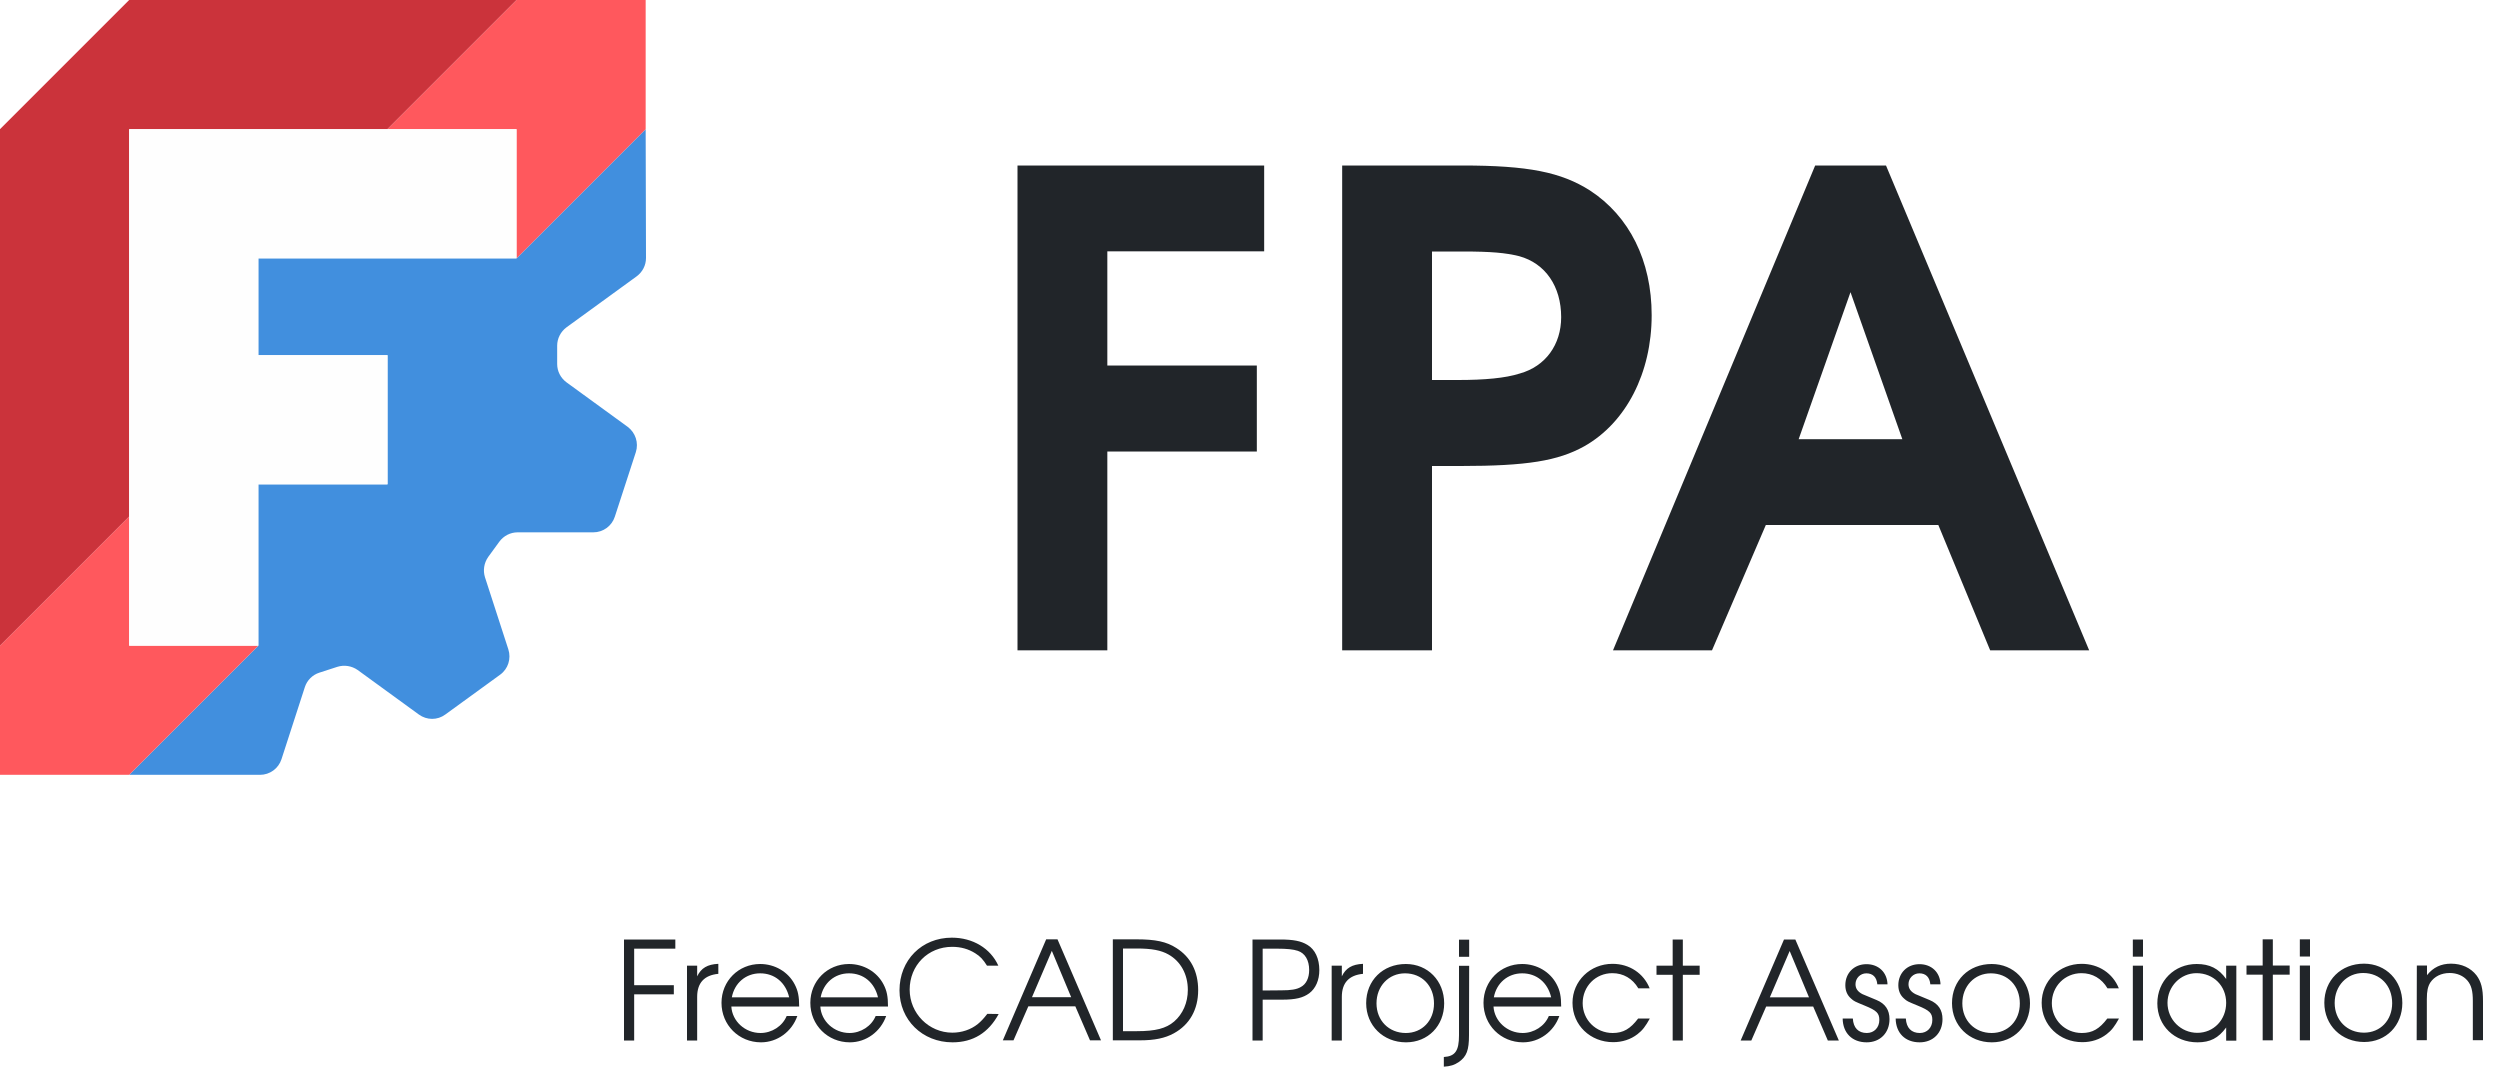
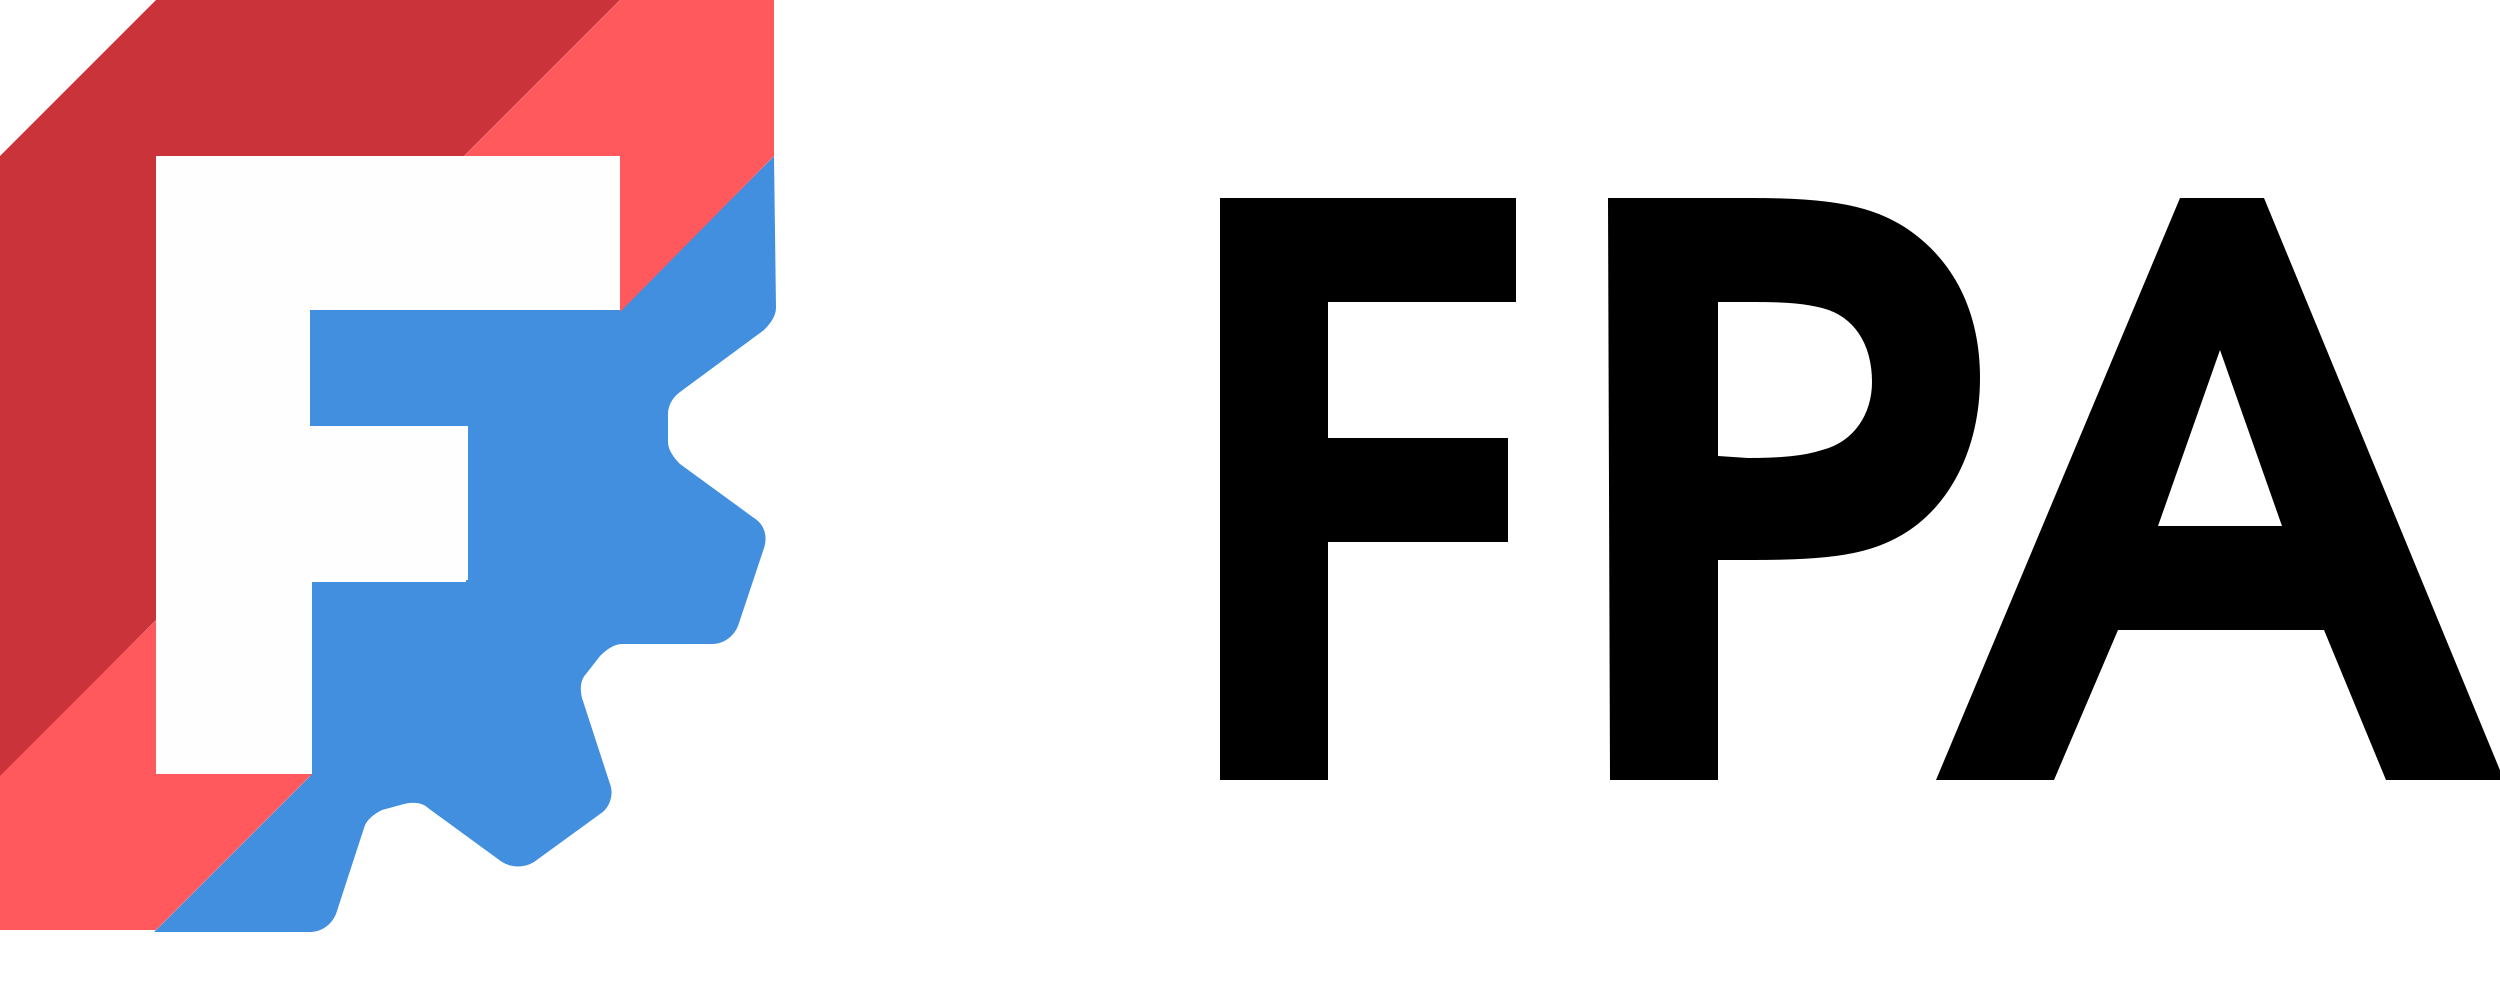
- <svg xmlns="http://www.w3.org/2000/svg" height="12rem" viewBox="0 0 150 64">
-   <path style="font-size:13.333px;font-family:Evolventa;-inkscape-font-specification:'Evolventa, Normal';font-variant-ligatures:no-common-ligatures;fill:#212529;stroke-width:2;stroke-linecap:round;stroke-linejoin:round" d="m 37.44,62.43 h 0.61 v -2.77 h 2.38 v -0.55 h -2.38 v -2.19 h 2.47 v -0.55 H 37.44 Z m 3.78,0 h 0.61 v -2.62 c 0,-0.84 0.43,-1.3 1.27,-1.38 v -0.6 c -0.65,0.03 -1.03,0.25 -1.27,0.75 v -0.64 h -0.61 z m 6.73,-2.04 c 0,-0.6 -0.07,-0.95 -0.27,-1.33 -0.39,-0.75 -1.19,-1.22 -2.07,-1.22 -1.3,0 -2.32,1.02 -2.32,2.33 0,1.33 1.04,2.37 2.37,2.37 0.98,0 1.85,-0.64 2.18,-1.58 H 47.2 c -0.25,0.61 -0.89,1.02 -1.57,1.02 -0.93,0 -1.7,-0.71 -1.75,-1.59 z m -4.04,-0.55 c 0.16,-0.86 0.84,-1.44 1.7,-1.44 0.87,0 1.53,0.55 1.74,1.44 z m 9.37,0.55 c 0,-0.6 -0.07,-0.95 -0.27,-1.33 -0.39,-0.75 -1.19,-1.22 -2.07,-1.22 -1.3,0 -2.32,1.02 -2.32,2.33 0,1.33 1.04,2.37 2.37,2.37 0.98,0 1.85,-0.64 2.18,-1.58 h -0.63 c -0.25,0.61 -0.89,1.02 -1.57,1.02 -0.93,0 -1.7,-0.71 -1.75,-1.59 z m -4.04,-0.55 c 0.16,-0.86 0.84,-1.44 1.7,-1.44 0.87,0 1.53,0.55 1.74,1.44 z" />
-   <path style="font-size:13.333px;font-family:Evolventa;-inkscape-font-specification:'Evolventa, Normal';font-variant-ligatures:no-common-ligatures;fill:#212529;stroke-width:2;stroke-linecap:round;stroke-linejoin:round" d="m 59.24,60.83 c -0.24,0.31 -0.39,0.46 -0.57,0.61 -0.42,0.34 -0.97,0.52 -1.53,0.52 -1.41,0 -2.56,-1.16 -2.56,-2.58 0,-1.46 1.1,-2.57 2.55,-2.57 0.52,0 0.98,0.13 1.39,0.39 0.29,0.18 0.46,0.36 0.7,0.74 h 0.68 c -0.47,-1.04 -1.53,-1.68 -2.79,-1.68 -1.8,0 -3.14,1.34 -3.14,3.16 0,1.77 1.37,3.12 3.18,3.12 1.23,0 2.16,-0.57 2.77,-1.7 z m 0.93,1.59 h 0.64 l 0.89,-2.04 h 2.82 l 0.88,2.04 h 0.66 l -2.61,-6.06 h -0.68 z m 1.75,-2.59 1.19,-2.78 1.16,2.78 z m 4.85,2.59 h 1.63 c 0.88,0 1.5,-0.13 2.03,-0.42 0.95,-0.52 1.46,-1.43 1.46,-2.59 0,-1.12 -0.45,-1.99 -1.31,-2.53 -0.59,-0.38 -1.25,-0.52 -2.38,-0.52 h -1.43 z m 0.61,-0.55 v -4.96 h 0.84 c 0.89,0 1.45,0.11 1.89,0.36 0.73,0.41 1.16,1.19 1.16,2.12 0,0.77 -0.3,1.45 -0.82,1.9 -0.49,0.42 -1.12,0.58 -2.23,0.58 z" />
-   <path style="font-size:13.333px;font-family:Evolventa;-inkscape-font-specification:'Evolventa, Normal';font-variant-ligatures:no-common-ligatures;fill:#212529;stroke-width:2;stroke-linecap:round;stroke-linejoin:round" d="m 75.15,62.43 h 0.61 v -2.45 h 1.16 c 0.82,0 1.26,-0.11 1.63,-0.38 0.39,-0.29 0.61,-0.79 0.61,-1.39 0,-0.7 -0.26,-1.25 -0.72,-1.52 -0.38,-0.23 -0.84,-0.32 -1.62,-0.32 h -1.67 z m 0.61,-3 v -2.51 h 0.86 c 0.6,0 0.98,0.04 1.25,0.13 0.43,0.14 0.68,0.56 0.68,1.15 0,0.48 -0.18,0.85 -0.5,1.02 -0.25,0.15 -0.61,0.2 -1.16,0.2 z m 4.14,3 h 0.61 v -2.62 c 0,-0.84 0.43,-1.3 1.27,-1.38 v -0.6 c -0.65,0.03 -1.03,0.25 -1.27,0.75 v -0.64 h -0.61 z m 4.45,-4.59 c -1.38,0 -2.38,0.99 -2.38,2.35 0,1.34 1.02,2.35 2.39,2.35 1.32,0 2.29,-0.99 2.29,-2.34 0,-1.35 -0.98,-2.36 -2.3,-2.36 z m -0.05,0.56 c 1.02,0 1.74,0.75 1.74,1.81 0,1.03 -0.71,1.77 -1.69,1.77 -1.02,0 -1.76,-0.75 -1.76,-1.78 0,-1.03 0.73,-1.8 1.71,-1.8 z m 3.85,-0.45 h -0.61 v 4.17 c 0,0.93 -0.23,1.26 -0.91,1.3 V 64 c 0.38,-0.02 0.64,-0.1 0.9,-0.28 0.47,-0.33 0.61,-0.71 0.61,-1.61 z m -0.61,-0.54 h 0.61 v -1.03 h -0.61 z m 6.13,2.98 c 0,-0.6 -0.07,-0.95 -0.27,-1.33 -0.39,-0.75 -1.19,-1.22 -2.07,-1.22 -1.3,0 -2.32,1.02 -2.32,2.33 0,1.33 1.04,2.37 2.37,2.37 0.98,0 1.85,-0.64 2.18,-1.58 h -0.63 c -0.25,0.61 -0.89,1.02 -1.57,1.02 -0.93,0 -1.7,-0.71 -1.75,-1.59 z m -4.04,-0.55 c 0.16,-0.86 0.84,-1.44 1.7,-1.44 0.87,0 1.53,0.55 1.74,1.44 z m 8.66,1.27 c -0.47,0.62 -0.89,0.87 -1.53,0.87 -1.01,0 -1.8,-0.79 -1.8,-1.79 0,-1.01 0.78,-1.8 1.78,-1.8 0.66,0 1.21,0.32 1.56,0.91 h 0.68 c -0.36,-0.9 -1.21,-1.47 -2.23,-1.47 -1.34,0 -2.4,1.03 -2.4,2.34 0,1.34 1.07,2.36 2.44,2.36 0.54,0 1.05,-0.16 1.46,-0.48 0.3,-0.23 0.48,-0.47 0.74,-0.94 z m 2.07,1.32 h 0.61 v -3.94 h 1.01 v -0.55 h -1.01 v -1.57 h -0.61 v 1.57 h -0.97 v 0.55 h 0.97 z m 4.08,0 h 0.64 l 0.89,-2.04 h 2.82 l 0.88,2.04 h 0.66 l -2.61,-6.06 h -0.68 z m 1.75,-2.59 1.19,-2.78 1.16,2.78 z m 4.37,1.27 c 0.01,0.87 0.57,1.43 1.44,1.43 0.81,0 1.37,-0.57 1.37,-1.39 0,-0.55 -0.25,-0.93 -0.78,-1.15 -0.67,-0.28 -0.71,-0.3 -0.84,-0.35 -0.29,-0.15 -0.42,-0.34 -0.42,-0.6 0,-0.36 0.29,-0.65 0.65,-0.65 0.39,0 0.62,0.23 0.66,0.66 h 0.61 c -0.02,-0.72 -0.54,-1.21 -1.26,-1.21 -0.74,0 -1.27,0.53 -1.27,1.26 0,0.33 0.11,0.6 0.34,0.8 0.19,0.17 0.2,0.17 0.83,0.43 0.71,0.29 0.87,0.45 0.87,0.86 0,0.45 -0.31,0.78 -0.75,0.78 -0.51,0 -0.81,-0.31 -0.84,-0.87 z m 3.18,0 c 0.01,0.87 0.57,1.43 1.44,1.43 0.81,0 1.37,-0.57 1.37,-1.39 0,-0.55 -0.25,-0.93 -0.78,-1.15 -0.67,-0.28 -0.71,-0.3 -0.84,-0.35 -0.29,-0.15 -0.42,-0.34 -0.42,-0.6 0,-0.36 0.29,-0.65 0.65,-0.65 0.39,0 0.62,0.23 0.66,0.66 h 0.61 c -0.02,-0.72 -0.54,-1.21 -1.26,-1.21 -0.74,0 -1.27,0.53 -1.27,1.26 0,0.33 0.11,0.6 0.34,0.8 0.19,0.17 0.2,0.17 0.83,0.43 0.71,0.29 0.87,0.45 0.87,0.86 0,0.45 -0.31,0.78 -0.75,0.78 -0.51,0 -0.81,-0.31 -0.84,-0.87 z m 5.76,-3.27 c -1.38,0 -2.38,0.99 -2.38,2.35 0,1.34 1.02,2.35 2.39,2.35 1.32,0 2.29,-0.99 2.29,-2.34 0,-1.35 -0.98,-2.36 -2.3,-2.36 z m -0.05,0.56 c 1.02,0 1.74,0.75 1.74,1.81 0,1.03 -0.71,1.77 -1.69,1.77 -1.02,0 -1.76,-0.75 -1.76,-1.78 0,-1.03 0.73,-1.8 1.71,-1.8 z m 6.99,2.71 c -0.47,0.62 -0.89,0.87 -1.53,0.87 -1.01,0 -1.8,-0.79 -1.8,-1.79 0,-1.01 0.78,-1.8 1.78,-1.8 0.66,0 1.21,0.32 1.56,0.91 h 0.68 c -0.36,-0.9 -1.21,-1.47 -2.23,-1.47 -1.34,0 -2.4,1.03 -2.4,2.34 0,1.34 1.07,2.36 2.44,2.36 0.54,0 1.05,-0.16 1.46,-0.48 0.3,-0.23 0.48,-0.47 0.74,-0.94 z m 1.53,1.32 h 0.61 v -4.49 h -0.61 z m 0,-5.03 h 0.61 v -1.03 h -0.61 z m 6.21,0.54 h -0.61 v 0.8 c -0.45,-0.63 -0.99,-0.9 -1.77,-0.9 -1.34,0 -2.36,1.02 -2.36,2.36 0,1.34 1.02,2.34 2.41,2.34 0.76,0 1.25,-0.25 1.72,-0.89 v 0.79 h 0.61 z m -2.39,0.45 c 1.02,0 1.78,0.76 1.78,1.78 0,1.02 -0.75,1.8 -1.73,1.8 -0.99,0 -1.79,-0.8 -1.79,-1.8 0,-0.98 0.78,-1.78 1.74,-1.78 z m 3.97,4.03 h 0.61 v -3.94 h 1.01 v -0.55 h -1.01 v -1.57 h -0.61 v 1.57 h -0.97 v 0.55 h 0.97 z m 2.23,0 h 0.61 v -4.49 h -0.61 z m 0,-5.03 h 0.61 v -1.03 h -0.61 z m 3.85,0.43 c -1.38,0 -2.38,0.99 -2.38,2.35 0,1.34 1.02,2.35 2.39,2.35 1.32,0 2.29,-0.99 2.29,-2.34 0,-1.35 -0.98,-2.36 -2.3,-2.36 z m -0.05,0.56 c 1.02,0 1.74,0.75 1.74,1.81 0,1.03 -0.71,1.77 -1.69,1.77 -1.02,0 -1.76,-0.75 -1.76,-1.78 0,-1.03 0.73,-1.8 1.71,-1.8 z m 3.21,4.03 h 0.61 v -2.47 c 0,-0.48 0.06,-0.75 0.21,-0.99 0.24,-0.36 0.66,-0.57 1.16,-0.57 0.43,0 0.82,0.16 1.07,0.46 0.23,0.28 0.32,0.61 0.32,1.22 v 2.35 h 0.61 v -2.35 c 0,-0.75 -0.11,-1.16 -0.39,-1.54 -0.35,-0.45 -0.89,-0.7 -1.53,-0.7 -0.59,0 -1.07,0.22 -1.44,0.69 v -0.58 h -0.61 z" />
-   <path style="fill:#418fde;fill-opacity:1;fill-rule:evenodd;stroke:none;stroke-width:2.646;stroke-linecap:square" d="M 38.74,7.75 30.99,15.5 H 15.5 v 5.81 h 7.75 v 7.75 H 15.5 v 9.68 l -7.75,7.75 h 7.85 c 0.59,0 1.11,-0.38 1.29,-0.94 l 1.4,-4.32 c 0.13,-0.41 0.46,-0.74 0.87,-0.87 l 1.08,-0.35 c 0.41,-0.13 0.86,-0.06 1.22,0.19 l 3.67,2.67 c 0.48,0.35 1.12,0.35 1.59,0 l 3.29,-2.39 c 0.48,-0.35 0.67,-0.96 0.49,-1.52 l -1.4,-4.32 c -0.13,-0.41 -0.06,-0.86 0.19,-1.22 l 0.67,-0.92 c 0.26,-0.35 0.66,-0.56 1.1,-0.56 l 4.54,0 c 0.59,0 1.11,-0.38 1.29,-0.94 l 1.26,-3.87 c 0.18,-0.56 -0.02,-1.17 -0.49,-1.52 l -3.67,-2.67 c -0.35,-0.26 -0.56,-0.66 -0.56,-1.1 V 20.74 c 0,-0.43 0.21,-0.84 0.56,-1.1 l 4.21,-3.06 c 0.35,-0.26 0.56,-0.66 0.56,-1.1 z" />
-   <path style="display:inline;fill:#ff585d;fill-opacity:1;fill-rule:evenodd;stroke:none;stroke-width:2.646;stroke-linecap:square" d="m 30.99,0 -7.75,7.75 h 7.75 v 7.75 L 38.74,7.75 V 0 Z M 7.75,30.99 0,38.74 v 7.75 h 7.75 l 7.75,-7.75 H 7.75 Z" />
-   <path style="fill:#cb333b;fill-rule:evenodd;stroke-width:2.646;stroke-linecap:square" d="M 7.75,0 0,7.75 v 30.99 l 7.75,-7.75 V 7.75 H 23.24 L 30.99,0 Z" />
-   <path style="fill:#fefefe;fill-opacity:1;fill-rule:evenodd;stroke:none;stroke-width:2.646;stroke-linecap:square" d="m 7.75,38.74 h 7.75 v -9.68 h 7.75 V 21.31 H 15.5 V 15.5 H 30.99 V 7.75 H 7.75 Z" />
-   <path style="font-weight:bold;font-size:64px;font-family:Evolventa;-inkscape-font-specification:'Evolventa, Bold';font-variant-ligatures:no-common-ligatures;fill:#212529;stroke-width:2;stroke-linecap:round;stroke-linejoin:round" aria-label="FPA" d="m 61.05,39.02 h 5.39 V 27.09 h 8.97 v -5.16 h -8.97 v -6.85 h 9.41 V 9.93 h -14.8 z m 19.48,0 h 5.39 V 27.96 h 1.73 c 3.98,0 5.83,-0.31 7.4,-1.18 2.52,-1.42 4.05,-4.41 4.05,-7.87 0,-3.27 -1.34,-5.94 -3.7,-7.48 -1.73,-1.1 -3.7,-1.5 -7.67,-1.5 h -7.2 z m 5.39,-16.22 v -7.71 h 1.81 c 1.77,0 2.6,0.08 3.42,0.28 1.57,0.43 2.52,1.81 2.52,3.66 0,1.65 -0.94,2.95 -2.48,3.38 -0.87,0.28 -2.13,0.39 -3.7,0.39 z m 10.86,16.22 h 5.94 l 3.23,-7.52 h 10.35 l 3.11,7.52 h 5.94 L 113.16,9.93 h -4.25 z m 11.14,-12.67 3.11,-8.82 3.11,8.82 z" />
+ <svg xmlns="http://www.w3.org/2000/svg" viewBox="0 0 125 50">
+   <path style="fill:#418fde" d="M 38.7,7.8 31,15.5 H 15.5 v 5.8 h 7.8 v 7.8 H 15.5 v 9.7 l -7.8,7.8 h 7.8 c 0.6,0 1.1,-0.4 1.3,-0.9 l 1.4,-4.3 c 0.1,-0.4 0.5,-0.7 0.9,-0.9 l 1.1,-0.3 c 0.4,-0.1 0.9,-0.1 1.2,0.2 l 3.7,2.7 c 0.5,0.3 1.1,0.3 1.6,0 l 3.3,-2.4 c 0.5,-0.3 0.7,-1 0.5,-1.5 l -1.4,-4.3 c -0.1,-0.4 -0.1,-0.9 0.2,-1.2 l 0.7,-0.9 c 0.3,-0.3 0.7,-0.6 1.1,-0.6 l 4.5,0 c 0.6,0 1.1,-0.4 1.3,-0.9 l 1.3,-3.9 c 0.2,-0.6 0,-1.2 -0.5,-1.5 l -3.7,-2.7 c -0.3,-0.3 -0.6,-0.7 -0.6,-1.1 V 20.7 c 0,-0.4 0.2,-0.8 0.6,-1.1 l 4.2,-3.1 c 0.3,-0.3 0.6,-0.7 0.6,-1.1 z" />
+   <path style="fill:#ff585d" d="m 31,0 -7.8,7.8 h 7.8 v 7.8 L 38.7,7.8 V 0 Z M 7.8,31 0,38.7 v 7.8 h 7.8 l 7.8,-7.8 H 7.8 Z" />
+   <path style="fill:#cb333b" d="M 7.8,0 0,7.8 v 31 l 7.8,-7.8 V 7.8 H 23.2 L 31,0 Z" />
+   <path style="fill:#fefefe" d="m 7.8,38.7 h 7.8 v -9.7 h 7.8 V 21.3 H 15.5 V 15.5 H 31 V 7.8 H 7.8 Z" />
+   <path style="fill:currentColor" aria-label="FPA" d="m 61,39 h 5.4 V 27.1 h 9 v -5.2 h -9 v -6.8 h 9.4 V 9.9 h -14.8 z m 19.5,0 h 5.4 V 28 h 1.7 c 4,0 5.8,-0.3 7.4,-1.2 2.5,-1.4 4,-4.4 4,-7.9 0,-3.3 -1.3,-5.9 -3.7,-7.5 -1.7,-1.1 -3.7,-1.5 -7.7,-1.5 h -7.2 z m 5.4,-16.2 v -7.7 h 1.8 c 1.8,0 2.6,0.1 3.4,0.3 1.6,0.4 2.5,1.8 2.5,3.7 0,1.6 -0.9,3 -2.5,3.4 -0.9,0.3 -2.1,0.4 -3.7,0.4 z m 10.9,16.2 h 5.9 l 3.2,-7.5 h 10.3 l 3.1,7.5 h 5.9 L 113.2,9.9 h -4.2 z m 11.1,-12.7 3.1,-8.8 3.1,8.8 z" />
</svg>
